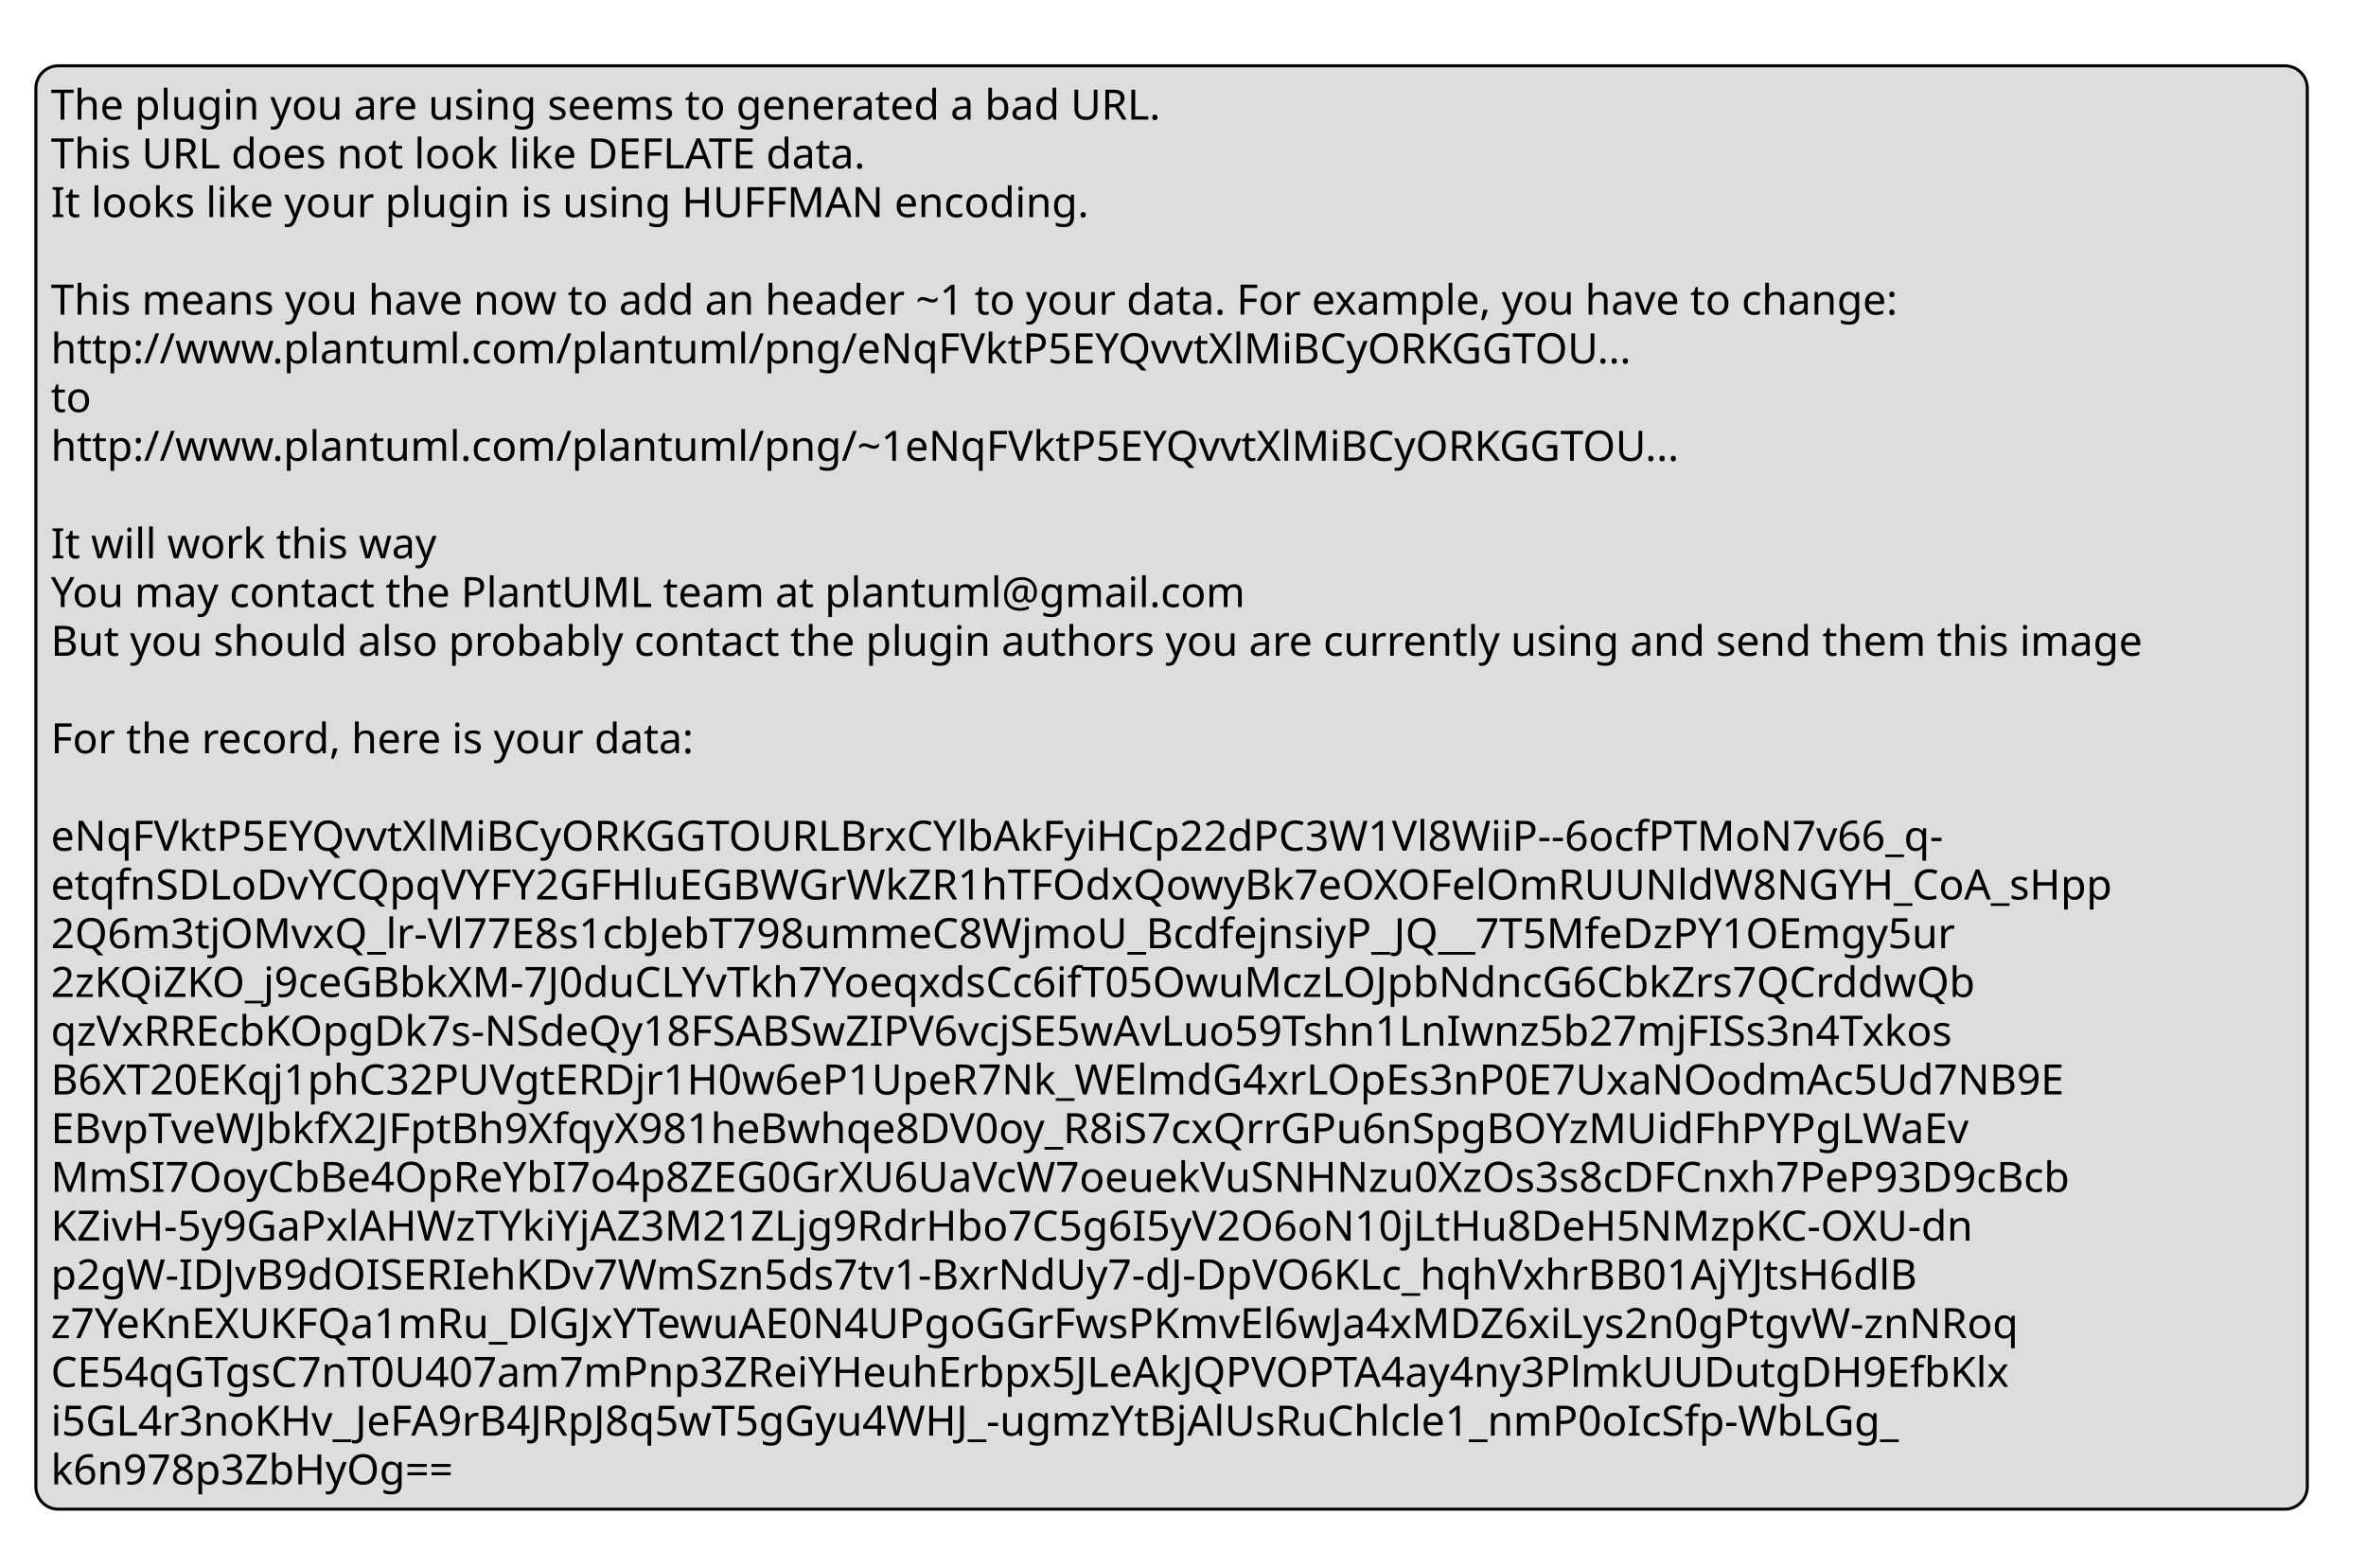
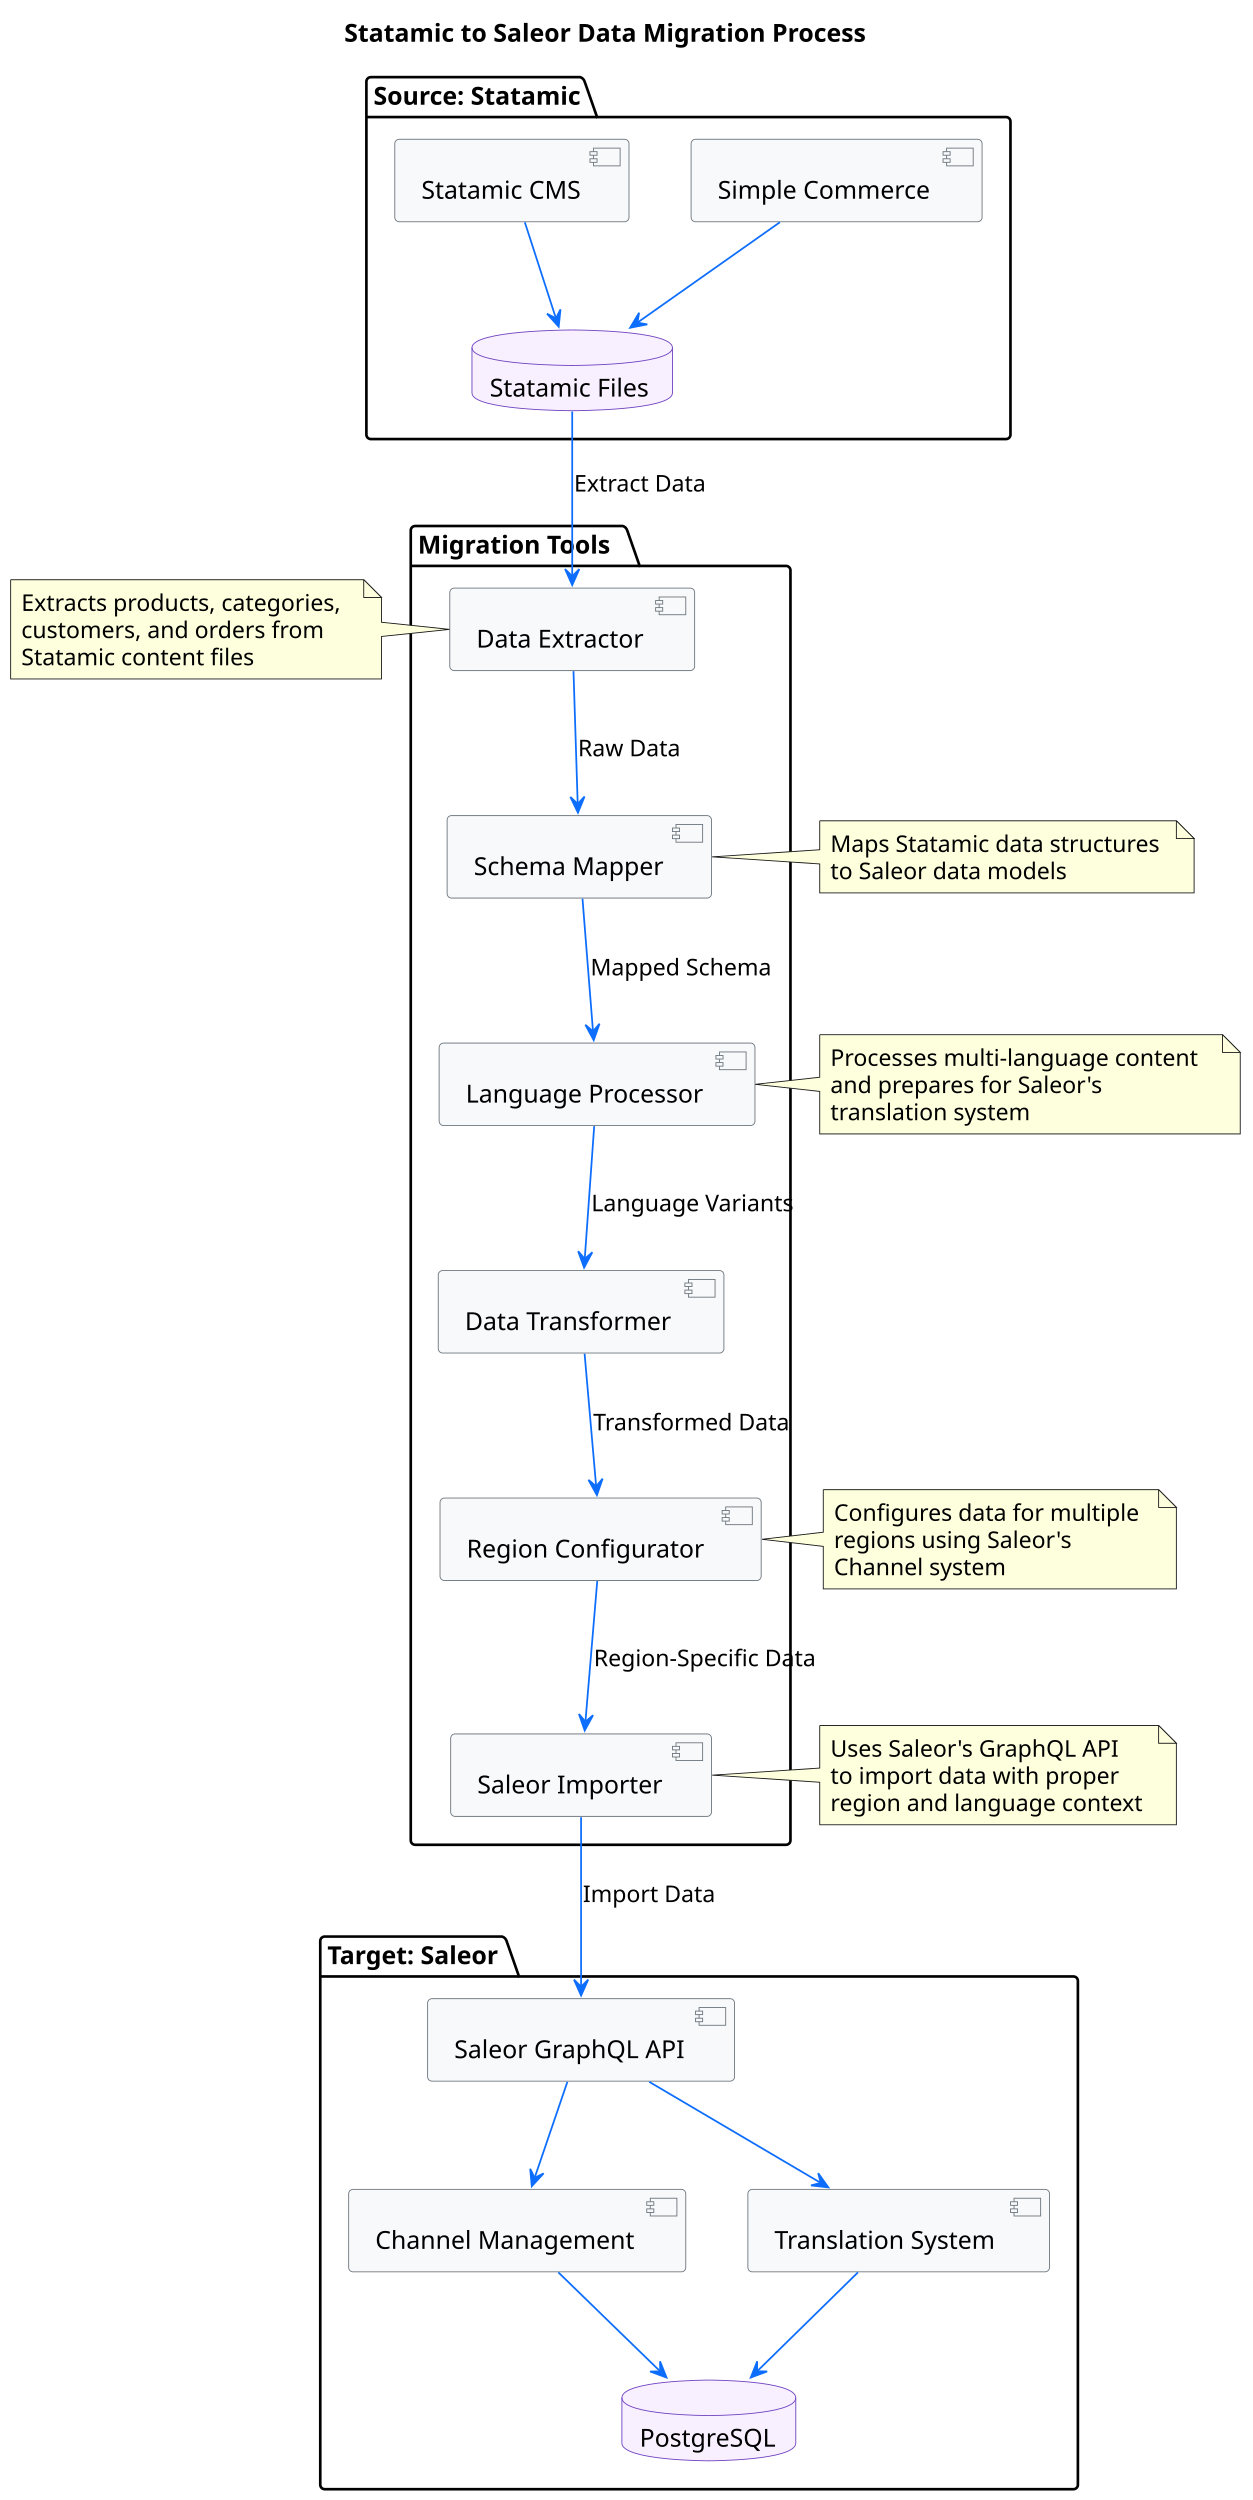
- <svg xmlns="http://www.w3.org/2000/svg" contentStyleType="text/css" data-diagram-type="CLASS" height="524px" preserveAspectRatio="none" style="width:791px;height:524px;background:#FFFFFF;" version="1.1" viewBox="0 0 791 524" width="791px" zoomAndPan="magnify">
+ <svg xmlns="http://www.w3.org/2000/svg" contentStyleType="text/css" height="1409px" preserveAspectRatio="none" style="width:706px;height:1409px;background:#FFFFFF;" version="1.1" viewBox="0 0 706 1409" width="706px" zoomAndPan="magnify">
  <defs />
  <g>
-     <g class="legend" data-source-line="1">
-       <rect fill="#DDDDDD" height="482.609" rx="7.5" ry="7.5" style="stroke:#000000;stroke-width:1;" width="759.376" x="12" y="22" />
-       <text fill="#000000" font-family="sans-serif" font-size="14" lengthAdjust="spacing" textLength="399.301" x="17" y="39.995">The plugin you are using seems to generated a bad URL.</text>
-       <text fill="#000000" font-family="sans-serif" font-size="14" lengthAdjust="spacing" textLength="295.887" x="17" y="56.292">This URL does not look like DEFLATE data.</text>
-       <text fill="#000000" font-family="sans-serif" font-size="14" lengthAdjust="spacing" textLength="367.664" x="17" y="72.589">It looks like your plugin is using HUFFMAN encoding.</text>
-       <text fill="#000000" font-family="sans-serif" font-size="14" lengthAdjust="spacing" textLength="4.45" x="17" y="88.886"> </text>
-       <text fill="#000000" font-family="sans-serif" font-size="14" lengthAdjust="spacing" textLength="671.706" x="17" y="105.183">This means you have now to add an header ~1 to your data. For example, you have to change:</text>
-       <text fill="#000000" font-family="sans-serif" font-size="14" lengthAdjust="spacing" textLength="560.007" x="17" y="121.48">http://www.plantuml.com/plantuml/png/eNqFVktP5EYQvvtXlMiBCyORKGGTOU...</text>
-       <text fill="#000000" font-family="sans-serif" font-size="14" lengthAdjust="spacing" textLength="14.055" x="17" y="137.776">to</text>
-       <text fill="#000000" font-family="sans-serif" font-size="14" lengthAdjust="spacing" textLength="580.644" x="17" y="154.073">http://www.plantuml.com/plantuml/png/~1eNqFVktP5EYQvvtXlMiBCyORKGGTOU...</text>
-       <text fill="#000000" font-family="sans-serif" font-size="14" lengthAdjust="spacing" textLength="4.45" x="17" y="170.37"> </text>
-       <text fill="#000000" font-family="sans-serif" font-size="14" lengthAdjust="spacing" textLength="138.277" x="17" y="186.667">It will work this way</text>
-       <text fill="#000000" font-family="sans-serif" font-size="14" lengthAdjust="spacing" textLength="428.148" x="17" y="202.964">You may contact the PlantUML team at plantuml@gmail.com</text>
-       <text fill="#000000" font-family="sans-serif" font-size="14" lengthAdjust="spacing" textLength="749.376" x="17" y="219.261">But you should also probably contact the plugin authors you are currently using and send them this image</text>
-       <text fill="#000000" font-family="sans-serif" font-size="14" lengthAdjust="spacing" textLength="4.45" x="17" y="235.558"> </text>
-       <text fill="#000000" font-family="sans-serif" font-size="14" lengthAdjust="spacing" textLength="232.545" x="17" y="251.855">For the record, here is your data:</text>
-       <text fill="#000000" font-family="sans-serif" font-size="14" lengthAdjust="spacing" textLength="4.45" x="17" y="268.151"> </text>
-       <text fill="#000000" font-family="sans-serif" font-size="14" lengthAdjust="spacing" textLength="678.234" x="17" y="284.448">eNqFVktP5EYQvvtXlMiBCyORKGGTOURLBrxCYlbAkFyiHCp22dPC3W1Vl8WiiP--6ocfPTMoN7v66_q-</text>
-       <text fill="#000000" font-family="sans-serif" font-size="14" lengthAdjust="spacing" textLength="733.961" x="17" y="300.745">etqfnSDLoDvYCQpqVYFY2GFHluEGBWGrWkZR1hTFOdxQowyBk7eOXOFelOmRUUNldW8NGYH_CoA_sHpp</text>
-       <text fill="#000000" font-family="sans-serif" font-size="14" lengthAdjust="spacing" textLength="679.273" x="17" y="317.042">2Q6m3tjOMvxQ_lr-Vl77E8s1cbJebT798ummeC8WjmoU_BcdfejnsiyP_JQ__7T5MfeDzPY1OEmgy5ur</text>
-       <text fill="#000000" font-family="sans-serif" font-size="14" lengthAdjust="spacing" textLength="688.488" x="17" y="333.339">2zKQiZKO_j9ceGBbkXM-7J0duCLYvTkh7YoeqxdsCc6ifT05OwuMczLOJpbNdncG6CbkZrs7QCrddwQb</text>
-       <text fill="#000000" font-family="sans-serif" font-size="14" lengthAdjust="spacing" textLength="687.019" x="17" y="349.636">qzVxRREcbKOpgDk7s-NSdeQy18FSABSwZIPV6vcjSE5wAvLuo59Tshn1LnIwnz5b27mjFISs3n4Txkos</text>
-       <text fill="#000000" font-family="sans-serif" font-size="14" lengthAdjust="spacing" textLength="719.168" x="17" y="365.933">B6XT20EKqj1phC32PUVgtERDjr1H0w6eP1UpeR7Nk_WElmdG4xrLOpEs3nP0E7UxaNOodmAc5Ud7NB9E</text>
-       <text fill="#000000" font-family="sans-serif" font-size="14" lengthAdjust="spacing" textLength="690.013" x="17" y="382.229">EBvpTveWJbkfX2JFptBh9XfqyX981heBwhqe8DV0oy_R8iS7cxQrrGPu6nSpgBOYzMUidFhPYPgLWaEv</text>
-       <text fill="#000000" font-family="sans-serif" font-size="14" lengthAdjust="spacing" textLength="722.88" x="17" y="398.526">MmSI7OoyCbBe4OpReYbI7o4p8ZEG0GrXU6UaVcW7oeuekVuSNHNzu0XzOs3s8cDFCnxh7PeP93D9cBcb</text>
-       <text fill="#000000" font-family="sans-serif" font-size="14" lengthAdjust="spacing" textLength="687.648" x="17" y="414.823">KZivH-5y9GaPxlAHWzTYkiYjAZ3M21ZLjg9RdrHbo7C5g6I5yV2O6oN10jLtHu8DeH5NMzpKC-OXU-dn</text>
-       <text fill="#000000" font-family="sans-serif" font-size="14" lengthAdjust="spacing" textLength="667.297" x="17" y="431.12">p2gW-IDJvB9dOISERIehKDv7WmSzn5ds7tv1-BxrNdUy7-dJ-DpVO6KLc_hqhVxhrBB01AjYJtsH6dlB</text>
-       <text fill="#000000" font-family="sans-serif" font-size="14" lengthAdjust="spacing" textLength="705.106" x="17" y="447.417">z7YeKnEXUKFQa1mRu_DlGJxYTewuAE0N4UPgoGGrFwsPKmvEl6wJa4xMDZ6xiLys2n0gPtgvW-znNRoq</text>
-       <text fill="#000000" font-family="sans-serif" font-size="14" lengthAdjust="spacing" textLength="702.146" x="17" y="463.714">CE54qGTgsC7nT0U407am7mPnp3ZReiYHeuhErbpx5JLeAkJQPVOPTA4ay4ny3PlmkUUDutgDH9EfbKlx</text>
-       <text fill="#000000" font-family="sans-serif" font-size="14" lengthAdjust="spacing" textLength="659.634" x="17" y="480.011">i5GL4r3noKHv_JeFA9rB4JRpJ8q5wT5gGyu4WHJ_-ugmzYtBjAlUsRuChlcle1_nmP0oIcSfp-WbLGg_</text>
-       <text fill="#000000" font-family="sans-serif" font-size="14" lengthAdjust="spacing" textLength="151.06" x="17" y="496.308">k6n978p3ZbHyOg==</text>
+     <text fill="#000000" font-family="sans-serif" font-size="14" font-weight="bold" lengthAdjust="spacing" textLength="304" x="194" y="23.535">Statamic to Saleor Data Migration Process</text>
+     <g id="cluster_Source: Statamic">
+       <path d="M209,43.488 L327,43.488 A3.75,3.75 0 0 1 329.5,45.988 L336.5,65.977 L567,65.977 A2.5,2.5 0 0 1 569.5,68.477 L569.5,244.958 A2.5,2.5 0 0 1 567,247.458 L209,247.458 A2.5,2.5 0 0 1 206.5,244.958 L206.5,45.988 A2.5,2.5 0 0 1 209,43.488 " fill="none" style="stroke:#000000;stroke-width:1.5;" />
+       <line style="stroke:#000000;stroke-width:1.5;" x1="206.5" x2="336.5" y1="65.977" y2="65.977" />
+       <text fill="#000000" font-family="sans-serif" font-size="14" font-weight="bold" lengthAdjust="spacing" textLength="117" x="210.5" y="59.023">Source: Statamic</text>
+     </g>
+     <g id="cluster_Migration Tools">
+       <path d="M234,296.458 L351,296.458 A3.75,3.75 0 0 1 353.5,298.958 L360.5,318.947 L443,318.947 A2.5,2.5 0 0 1 445.5,321.447 L445.5,1037.218 A2.5,2.5 0 0 1 443,1039.718 L234,1039.718 A2.5,2.5 0 0 1 231.5,1037.218 L231.5,298.958 A2.5,2.5 0 0 1 234,296.458 " fill="none" style="stroke:#000000;stroke-width:1.5;" />
+       <line style="stroke:#000000;stroke-width:1.5;" x1="231.5" x2="360.5" y1="318.947" y2="318.947" />
+       <text fill="#000000" font-family="sans-serif" font-size="14" font-weight="bold" lengthAdjust="spacing" textLength="116" x="235.5" y="311.993">Migration Tools</text>
+     </g>
+     <g id="cluster_Target: Saleor">
+       <path d="M183,1091.448 L283,1091.448 A3.75,3.75 0 0 1 285.5,1093.948 L292.5,1113.937 L605,1113.937 A2.5,2.5 0 0 1 607.5,1116.437 L607.5,1400.408 A2.5,2.5 0 0 1 605,1402.908 L183,1402.908 A2.5,2.5 0 0 1 180.5,1400.408 L180.5,1093.948 A2.5,2.5 0 0 1 183,1091.448 " fill="none" style="stroke:#000000;stroke-width:1.5;" />
+       <line style="stroke:#000000;stroke-width:1.5;" x1="180.5" x2="292.5" y1="1113.937" y2="1113.937" />
+       <text fill="#000000" font-family="sans-serif" font-size="14" font-weight="bold" lengthAdjust="spacing" textLength="99" x="184.5" y="1106.983">Target: Saleor</text>
+     </g>
+     <g id="elem_StatamicCMS">
+       <rect fill="#F8F9FA" height="46.488" rx="2.5" ry="2.5" style="stroke:#6C757D;stroke-width:0.5;" width="132" x="222.5" y="78.488" />
+       <rect fill="#F8F9FA" height="10" style="stroke:#6C757D;stroke-width:0.5;" width="15" x="334.5" y="83.488" />
+       <rect fill="#F8F9FA" height="2" style="stroke:#6C757D;stroke-width:0.5;" width="4" x="332.5" y="85.488" />
+       <rect fill="#F8F9FA" height="2" style="stroke:#6C757D;stroke-width:0.5;" width="4" x="332.5" y="89.488" />
+       <text fill="#000000" font-family="sans-serif" font-size="14" lengthAdjust="spacing" textLength="92" x="237.5" y="112.023">Statamic CMS</text>
+     </g>
+     <g id="elem_SimpleCommerce">
+       <rect fill="#F8F9FA" height="46.488" rx="2.5" ry="2.5" style="stroke:#6C757D;stroke-width:0.5;" width="164" x="389.5" y="78.488" />
+       <rect fill="#F8F9FA" height="10" style="stroke:#6C757D;stroke-width:0.5;" width="15" x="533.5" y="83.488" />
+       <rect fill="#F8F9FA" height="2" style="stroke:#6C757D;stroke-width:0.5;" width="4" x="531.5" y="85.488" />
+       <rect fill="#F8F9FA" height="2" style="stroke:#6C757D;stroke-width:0.5;" width="4" x="531.5" y="89.488" />
+       <text fill="#000000" font-family="sans-serif" font-size="14" lengthAdjust="spacing" textLength="124" x="404.5" y="112.023">Simple Commerce</text>
+     </g>
+     <g id="elem_StatamicFiles">
+       <path d="M266,195.978 C266,185.978 322.5,185.978 322.5,185.978 C322.5,185.978 379,185.978 379,195.978 L379,221.467 C379,231.467 322.5,231.467 322.5,231.467 C322.5,231.467 266,231.467 266,221.467 L266,195.978 " fill="#F8F0FF" style="stroke:#6F42C1;stroke-width:0.5;" />
+       <path d="M266,195.978 C266,205.978 322.5,205.978 322.5,205.978 C322.5,205.978 379,205.978 379,195.978 " fill="none" style="stroke:#6F42C1;stroke-width:0.5;" />
+       <text fill="#000000" font-family="sans-serif" font-size="14" lengthAdjust="spacing" textLength="93" x="276" y="223.513">Statamic Files</text>
+     </g>
+     <g id="elem_Extractor">
+       <rect fill="#F8F9FA" height="46.488" rx="2.5" ry="2.5" style="stroke:#6C757D;stroke-width:0.5;" width="138" x="253.5" y="331.458" />
+       <rect fill="#F8F9FA" height="10" style="stroke:#6C757D;stroke-width:0.5;" width="15" x="371.5" y="336.458" />
+       <rect fill="#F8F9FA" height="2" style="stroke:#6C757D;stroke-width:0.5;" width="4" x="369.5" y="338.458" />
+       <rect fill="#F8F9FA" height="2" style="stroke:#6C757D;stroke-width:0.5;" width="4" x="369.5" y="342.458" />
+       <text fill="#000000" font-family="sans-serif" font-size="14" lengthAdjust="spacing" textLength="98" x="268.5" y="364.993">Data Extractor</text>
+     </g>
+     <g id="elem_SchemaMapper">
+       <rect fill="#F8F9FA" height="46.488" rx="2.5" ry="2.5" style="stroke:#6C757D;stroke-width:0.5;" width="149" x="252" y="459.668" />
+       <rect fill="#F8F9FA" height="10" style="stroke:#6C757D;stroke-width:0.5;" width="15" x="381" y="464.668" />
+       <rect fill="#F8F9FA" height="2" style="stroke:#6C757D;stroke-width:0.5;" width="4" x="379" y="466.668" />
+       <rect fill="#F8F9FA" height="2" style="stroke:#6C757D;stroke-width:0.5;" width="4" x="379" y="470.668" />
+       <text fill="#000000" font-family="sans-serif" font-size="14" lengthAdjust="spacing" textLength="109" x="267" y="493.203">Schema Mapper</text>
+     </g>
+     <g id="elem_LanguageProcessor">
+       <rect fill="#F8F9FA" height="46.488" rx="2.5" ry="2.5" style="stroke:#6C757D;stroke-width:0.5;" width="178" x="247.5" y="587.878" />
+       <rect fill="#F8F9FA" height="10" style="stroke:#6C757D;stroke-width:0.5;" width="15" x="405.5" y="592.878" />
+       <rect fill="#F8F9FA" height="2" style="stroke:#6C757D;stroke-width:0.5;" width="4" x="403.5" y="594.878" />
+       <rect fill="#F8F9FA" height="2" style="stroke:#6C757D;stroke-width:0.5;" width="4" x="403.5" y="598.878" />
+       <text fill="#000000" font-family="sans-serif" font-size="14" lengthAdjust="spacing" textLength="138" x="262.5" y="621.413">Language Processor</text>
+     </g>
+     <g id="elem_Transformer">
+       <rect fill="#F8F9FA" height="46.488" rx="2.5" ry="2.5" style="stroke:#6C757D;stroke-width:0.5;" width="161" x="247" y="716.088" />
+       <rect fill="#F8F9FA" height="10" style="stroke:#6C757D;stroke-width:0.5;" width="15" x="388" y="721.088" />
+       <rect fill="#F8F9FA" height="2" style="stroke:#6C757D;stroke-width:0.5;" width="4" x="386" y="723.088" />
+       <rect fill="#F8F9FA" height="2" style="stroke:#6C757D;stroke-width:0.5;" width="4" x="386" y="727.088" />
+       <text fill="#000000" font-family="sans-serif" font-size="14" lengthAdjust="spacing" textLength="121" x="262" y="749.623">Data Transformer</text>
+     </g>
+     <g id="elem_RegionConfig">
+       <rect fill="#F8F9FA" height="46.488" rx="2.5" ry="2.5" style="stroke:#6C757D;stroke-width:0.5;" width="181" x="248" y="844.298" />
+       <rect fill="#F8F9FA" height="10" style="stroke:#6C757D;stroke-width:0.5;" width="15" x="409" y="849.298" />
+       <rect fill="#F8F9FA" height="2" style="stroke:#6C757D;stroke-width:0.5;" width="4" x="407" y="851.298" />
+       <rect fill="#F8F9FA" height="2" style="stroke:#6C757D;stroke-width:0.5;" width="4" x="407" y="855.298" />
+       <text fill="#000000" font-family="sans-serif" font-size="14" lengthAdjust="spacing" textLength="141" x="263" y="877.833">Region Configurator</text>
+     </g>
+     <g id="elem_Importer">
+       <rect fill="#F8F9FA" height="46.488" rx="2.5" ry="2.5" style="stroke:#6C757D;stroke-width:0.5;" width="147" x="254" y="977.238" />
+       <rect fill="#F8F9FA" height="10" style="stroke:#6C757D;stroke-width:0.5;" width="15" x="381" y="982.238" />
+       <rect fill="#F8F9FA" height="2" style="stroke:#6C757D;stroke-width:0.5;" width="4" x="379" y="984.238" />
+       <rect fill="#F8F9FA" height="2" style="stroke:#6C757D;stroke-width:0.5;" width="4" x="379" y="988.238" />
+       <text fill="#000000" font-family="sans-serif" font-size="14" lengthAdjust="spacing" textLength="107" x="269" y="1010.773">Saleor Importer</text>
+     </g>
+     <g id="elem_SaleorAPI">
+       <rect fill="#F8F9FA" height="46.488" rx="2.5" ry="2.5" style="stroke:#6C757D;stroke-width:0.5;" width="173" x="241" y="1126.448" />
+       <rect fill="#F8F9FA" height="10" style="stroke:#6C757D;stroke-width:0.5;" width="15" x="394" y="1131.448" />
+       <rect fill="#F8F9FA" height="2" style="stroke:#6C757D;stroke-width:0.5;" width="4" x="392" y="1133.448" />
+       <rect fill="#F8F9FA" height="2" style="stroke:#6C757D;stroke-width:0.5;" width="4" x="392" y="1137.448" />
+       <text fill="#000000" font-family="sans-serif" font-size="14" lengthAdjust="spacing" textLength="133" x="256" y="1159.983">Saleor GraphQL API</text>
+     </g>
+     <g id="elem_ChannelMgmt">
+       <rect fill="#F8F9FA" height="46.488" rx="2.5" ry="2.5" style="stroke:#6C757D;stroke-width:0.5;" width="190" x="196.5" y="1233.928" />
+       <rect fill="#F8F9FA" height="10" style="stroke:#6C757D;stroke-width:0.5;" width="15" x="366.5" y="1238.928" />
+       <rect fill="#F8F9FA" height="2" style="stroke:#6C757D;stroke-width:0.5;" width="4" x="364.5" y="1240.928" />
+       <rect fill="#F8F9FA" height="2" style="stroke:#6C757D;stroke-width:0.5;" width="4" x="364.5" y="1244.928" />
+       <text fill="#000000" font-family="sans-serif" font-size="14" lengthAdjust="spacing" textLength="150" x="211.5" y="1267.463">Channel Management</text>
+     </g>
+     <g id="elem_TranslationSystem">
+       <rect fill="#F8F9FA" height="46.488" rx="2.5" ry="2.5" style="stroke:#6C757D;stroke-width:0.5;" width="170" x="421.5" y="1233.928" />
+       <rect fill="#F8F9FA" height="10" style="stroke:#6C757D;stroke-width:0.5;" width="15" x="571.5" y="1238.928" />
+       <rect fill="#F8F9FA" height="2" style="stroke:#6C757D;stroke-width:0.5;" width="4" x="569.5" y="1240.928" />
+       <rect fill="#F8F9FA" height="2" style="stroke:#6C757D;stroke-width:0.5;" width="4" x="569.5" y="1244.928" />
+       <text fill="#000000" font-family="sans-serif" font-size="14" lengthAdjust="spacing" textLength="130" x="436.5" y="1267.463">Translation System</text>
+     </g>
+     <g id="elem_PostgreSQL">
+       <path d="M350.5,1351.418 C350.5,1341.418 399.5,1341.418 399.5,1341.418 C399.5,1341.418 448.5,1341.418 448.5,1351.418 L448.5,1376.907 C448.5,1386.907 399.5,1386.907 399.5,1386.907 C399.5,1386.907 350.5,1386.907 350.5,1376.907 L350.5,1351.418 " fill="#F8F0FF" style="stroke:#6F42C1;stroke-width:0.5;" />
+       <path d="M350.5,1351.418 C350.5,1361.418 399.5,1361.418 399.5,1361.418 C399.5,1361.418 448.5,1361.418 448.5,1351.418 " fill="none" style="stroke:#6F42C1;stroke-width:0.5;" />
+       <text fill="#000000" font-family="sans-serif" font-size="14" lengthAdjust="spacing" textLength="78" x="360.5" y="1378.953">PostgreSQL</text>
+     </g>
+     <g id="elem_GMN31">
+       <path d="M6,326.738 L6,382.67 A0,0 0 0 0 6,382.67 L215,382.67 A0,0 0 0 0 215,382.67 L215,358.708 L253.38,354.708 L215,350.708 L215,336.738 L205,326.738 L6,326.738 A0,0 0 0 0 6,326.738 " fill="#FEFFDD" style="stroke:#181818;stroke-width:0.5;" />
+       <path d="M205,326.738 L205,336.738 L215,336.738 L205,326.738 " fill="#FEFFDD" style="stroke:#181818;stroke-width:0.5;" />
+       <text fill="#000000" font-family="sans-serif" font-size="13" lengthAdjust="spacing" textLength="188" x="12" y="344.307">Extracts products, categories,</text>
+       <text fill="#000000" font-family="sans-serif" font-size="13" lengthAdjust="spacing" textLength="175" x="12" y="359.617">customers, and orders from</text>
+       <text fill="#000000" font-family="sans-serif" font-size="13" lengthAdjust="spacing" textLength="137" x="12" y="374.928">Statamic content files</text>
+     </g>
+     <g id="elem_GMN34">
+       <path d="M462,462.608 L462,478.918 L401.34,482.918 L462,486.918 L462,503.229 A0,0 0 0 0 462,503.229 L673,503.229 A0,0 0 0 0 673,503.229 L673,472.608 L663,462.608 L462,462.608 A0,0 0 0 0 462,462.608 " fill="#FEFFDD" style="stroke:#181818;stroke-width:0.5;" />
+       <path d="M663,462.608 L663,472.608 L673,472.608 L663,462.608 " fill="#FEFFDD" style="stroke:#181818;stroke-width:0.5;" />
+       <text fill="#000000" font-family="sans-serif" font-size="13" lengthAdjust="spacing" textLength="190" x="468" y="480.177">Maps Statamic data structures</text>
+       <text fill="#000000" font-family="sans-serif" font-size="13" lengthAdjust="spacing" textLength="136" x="468" y="495.487">to Saleor data models</text>
+     </g>
+     <g id="elem_GMN37">
+       <path d="M462,583.158 L462,607.128 L425.62,611.128 L462,615.128 L462,639.09 A0,0 0 0 0 462,639.09 L699,639.09 A0,0 0 0 0 699,639.09 L699,593.158 L689,583.158 L462,583.158 A0,0 0 0 0 462,583.158 " fill="#FEFFDD" style="stroke:#181818;stroke-width:0.5;" />
+       <path d="M689,583.158 L689,593.158 L699,593.158 L689,583.158 " fill="#FEFFDD" style="stroke:#181818;stroke-width:0.5;" />
+       <text fill="#000000" font-family="sans-serif" font-size="13" lengthAdjust="spacing" textLength="216" x="468" y="600.727">Processes multi-language content</text>
+       <text fill="#000000" font-family="sans-serif" font-size="13" lengthAdjust="spacing" textLength="155" x="468" y="616.037">and prepares for Saleor's</text>
+       <text fill="#000000" font-family="sans-serif" font-size="13" lengthAdjust="spacing" textLength="117" x="468" y="631.348">translation system</text>
+     </g>
+     <g id="elem_GMN40">
+       <path d="M464,839.578 L464,863.548 L429.47,867.548 L464,871.548 L464,895.51 A0,0 0 0 0 464,895.51 L663,895.51 A0,0 0 0 0 663,895.51 L663,849.578 L653,839.578 L464,839.578 A0,0 0 0 0 464,839.578 " fill="#FEFFDD" style="stroke:#181818;stroke-width:0.5;" />
+       <path d="M653,839.578 L653,849.578 L663,849.578 L653,839.578 " fill="#FEFFDD" style="stroke:#181818;stroke-width:0.5;" />
+       <text fill="#000000" font-family="sans-serif" font-size="13" lengthAdjust="spacing" textLength="178" x="470" y="857.147">Configures data for multiple</text>
+       <text fill="#000000" font-family="sans-serif" font-size="13" lengthAdjust="spacing" textLength="138" x="470" y="872.457">regions using Saleor's</text>
+       <text fill="#000000" font-family="sans-serif" font-size="13" lengthAdjust="spacing" textLength="100" x="470" y="887.768">Channel system</text>
+     </g>
+     <g id="elem_GMN43">
+       <path d="M462,972.508 L462,996.478 L401.4,1000.478 L462,1004.478 L462,1028.44 A0,0 0 0 0 462,1028.44 L663,1028.44 A0,0 0 0 0 663,1028.44 L663,982.508 L653,972.508 L462,972.508 A0,0 0 0 0 462,972.508 " fill="#FEFFDD" style="stroke:#181818;stroke-width:0.5;" />
+       <path d="M653,972.508 L653,982.508 L663,982.508 L653,972.508 " fill="#FEFFDD" style="stroke:#181818;stroke-width:0.5;" />
+       <text fill="#000000" font-family="sans-serif" font-size="13" lengthAdjust="spacing" textLength="164" x="468" y="990.077">Uses Saleor's GraphQL API</text>
+       <text fill="#000000" font-family="sans-serif" font-size="13" lengthAdjust="spacing" textLength="166" x="468" y="1005.387">to import data with proper</text>
+       <text fill="#000000" font-family="sans-serif" font-size="13" lengthAdjust="spacing" textLength="180" x="468" y="1020.698">region and language context</text>
+     </g>
+     <g id="link_StatamicCMS_StatamicFiles">
+       <path d="M295.79,125.248 C300.94,141.138 307.86,162.528 313.37,179.538 " fill="none" id="StatamicCMS-to-StatamicFiles" style="stroke:#0D6EFD;stroke-width:1.0;" />
+       <polygon fill="#0D6EFD" points="314.87,184.148,315.898,174.353,313.327,179.392,308.289,176.821,314.87,184.148" style="stroke:#0D6EFD;stroke-width:1.0;" />
+     </g>
+     <g id="link_SimpleCommerce_StatamicFiles">
+       <path d="M439.54,125.248 C415.91,141.898 383.69,164.598 359.04,181.968 " fill="none" id="SimpleCommerce-to-StatamicFiles" style="stroke:#0D6EFD;stroke-width:1.0;" />
+       <polygon fill="#0D6EFD" points="355.14,184.718,364.803,182.816,359.231,181.843,360.203,176.271,355.14,184.718" style="stroke:#0D6EFD;stroke-width:1.0;" />
+     </g>
+     <g id="link_Extractor_SchemaMapper">
+       <path d="M323.22,378.268 C323.88,399.178 324.87,430.388 325.59,453.088 " fill="none" id="Extractor-to-SchemaMapper" style="stroke:#0D6EFD;stroke-width:1.0;" />
+       <polygon fill="#0D6EFD" points="325.74,458.038,329.454,448.917,325.582,453.041,321.459,449.169,325.74,458.038" style="stroke:#0D6EFD;stroke-width:1.0;" />
+       <text fill="#000000" font-family="sans-serif" font-size="13" lengthAdjust="spacing" textLength="58" x="325.74" y="426.237">Raw Data</text>
+     </g>
+     <g id="link_SchemaMapper_LanguageProcessor">
+       <path d="M328.29,506.478 C329.94,527.388 332.42,558.598 334.22,581.298 " fill="none" id="SchemaMapper-to-LanguageProcessor" style="stroke:#0D6EFD;stroke-width:1.0;" />
+       <polygon fill="#0D6EFD" points="334.61,586.248,337.904,576.967,334.224,581.263,329.928,577.584,334.61,586.248" style="stroke:#0D6EFD;stroke-width:1.0;" />
+       <text fill="#000000" font-family="sans-serif" font-size="13" lengthAdjust="spacing" textLength="101" x="332.8" y="549.727">Mapped Schema</text>
+     </g>
+     <g id="link_LanguageProcessor_Transformer">
+       <path d="M334.89,634.688 C333.4,655.598 331.17,686.808 329.56,709.508 " fill="none" id="LanguageProcessor-to-Transformer" style="stroke:#0D6EFD;stroke-width:1.0;" />
+       <polygon fill="#0D6EFD" points="329.2,714.458,333.833,705.767,329.557,709.471,325.853,705.196,329.2,714.458" style="stroke:#0D6EFD;stroke-width:1.0;" />
+       <text fill="#000000" font-family="sans-serif" font-size="13" lengthAdjust="spacing" textLength="115" x="333.27" y="682.657">Language Variants</text>
+     </g>
+     <g id="link_Transformer_RegionConfig">
+       <path d="M329.47,762.898 C331.29,783.808 334.01,815.018 335.99,837.718 " fill="none" id="Transformer-to-RegionConfig" style="stroke:#0D6EFD;stroke-width:1.0;" />
+       <polygon fill="#0D6EFD" points="336.42,842.668,339.635,833.359,335.992,837.687,331.664,834.044,336.42,842.668" style="stroke:#0D6EFD;stroke-width:1.0;" />
+       <text fill="#000000" font-family="sans-serif" font-size="13" lengthAdjust="spacing" textLength="113" x="334.33" y="806.147">Transformed Data</text>
+     </g>
+     <g id="link_RegionConfig_Importer">
+       <path d="M336.61,891.058 C334.77,912.978 331.96,946.398 329.95,970.338 " fill="none" id="RegionConfig-to-Importer" style="stroke:#0D6EFD;stroke-width:1.0;" />
+       <polygon fill="#0D6EFD" points="329.53,975.318,334.262,966.68,329.944,970.336,326.289,966.018,329.53,975.318" style="stroke:#0D6EFD;stroke-width:1.0;" />
+       <text fill="#000000" font-family="sans-serif" font-size="13" lengthAdjust="spacing" textLength="133" x="334.66" y="939.077">Region-Specific Data</text>
+     </g>
+     <g id="link_SaleorAPI_ChannelMgmt">
+       <path d="M319.78,1173.318 C314.37,1189.168 307.1,1210.478 301.28,1227.518 " fill="none" id="SaleorAPI-to-ChannelMgmt" style="stroke:#0D6EFD;stroke-width:1.0;" />
+       <polygon fill="#0D6EFD" points="299.7,1232.148,306.393,1224.923,301.315,1227.416,298.822,1222.339,299.7,1232.148" style="stroke:#0D6EFD;stroke-width:1.0;" />
+     </g>
+     <g id="link_SaleorAPI_TranslationSystem">
+       <path d="M365.9,1173.318 C394.33,1190.068 433.11,1212.928 462.74,1230.388 " fill="none" id="SaleorAPI-to-TranslationSystem" style="stroke:#0D6EFD;stroke-width:1.0;" />
+       <polygon fill="#0D6EFD" points="466.86,1232.818,461.138,1224.802,462.553,1230.279,457.075,1231.694,466.86,1232.818" style="stroke:#0D6EFD;stroke-width:1.0;" />
+     </g>
+     <g id="link_ChannelMgmt_PostgreSQL">
+       <path d="M314.67,1280.698 C331.58,1297.138 354.56,1319.478 372.34,1336.758 " fill="none" id="ChannelMgmt-to-PostgreSQL" style="stroke:#0D6EFD;stroke-width:1.0;" />
+       <polygon fill="#0D6EFD" points="375.66,1339.988,371.995,1330.847,372.075,1336.503,366.418,1336.583,375.66,1339.988" style="stroke:#0D6EFD;stroke-width:1.0;" />
+     </g>
+     <g id="link_TranslationSystem_PostgreSQL">
+       <path d="M483.55,1280.698 C466.79,1297.138 444.02,1319.478 426.41,1336.758 " fill="none" id="TranslationSystem-to-PostgreSQL" style="stroke:#0D6EFD;stroke-width:1.0;" />
+       <polygon fill="#0D6EFD" points="423.13,1339.978,432.358,1336.536,426.701,1336.479,426.758,1330.822,423.13,1339.978" style="stroke:#0D6EFD;stroke-width:1.0;" />
+     </g>
+     <g id="link_StatamicFiles_Extractor">
+       <path d="M322.5,231.898 C322.5,256.878 322.5,297.538 322.5,324.938 " fill="none" id="StatamicFiles-to-Extractor" style="stroke:#0D6EFD;stroke-width:1.0;" />
+       <polygon fill="#0D6EFD" points="322.5,329.748,326.5,320.748,322.5,324.748,318.5,320.748,322.5,329.748" style="stroke:#0D6EFD;stroke-width:1.0;" />
+       <text fill="#000000" font-family="sans-serif" font-size="13" lengthAdjust="spacing" textLength="77" x="323.5" y="277.027">Extract Data</text>
+     </g>
+     <g id="link_Importer_SaleorAPI">
+       <path d="M327.5,1024.158 C327.5,1049.838 327.5,1091.758 327.5,1119.768 " fill="none" id="Importer-to-SaleorAPI" style="stroke:#0D6EFD;stroke-width:1.0;" />
+       <polygon fill="#0D6EFD" points="327.5,1124.708,331.5,1115.708,327.5,1119.708,323.5,1115.708,327.5,1124.708" style="stroke:#0D6EFD;stroke-width:1.0;" />
+       <text fill="#000000" font-family="sans-serif" font-size="13" lengthAdjust="spacing" textLength="75" x="328.5" y="1072.017">Import Data</text>
    </g>
  </g>
</svg>
